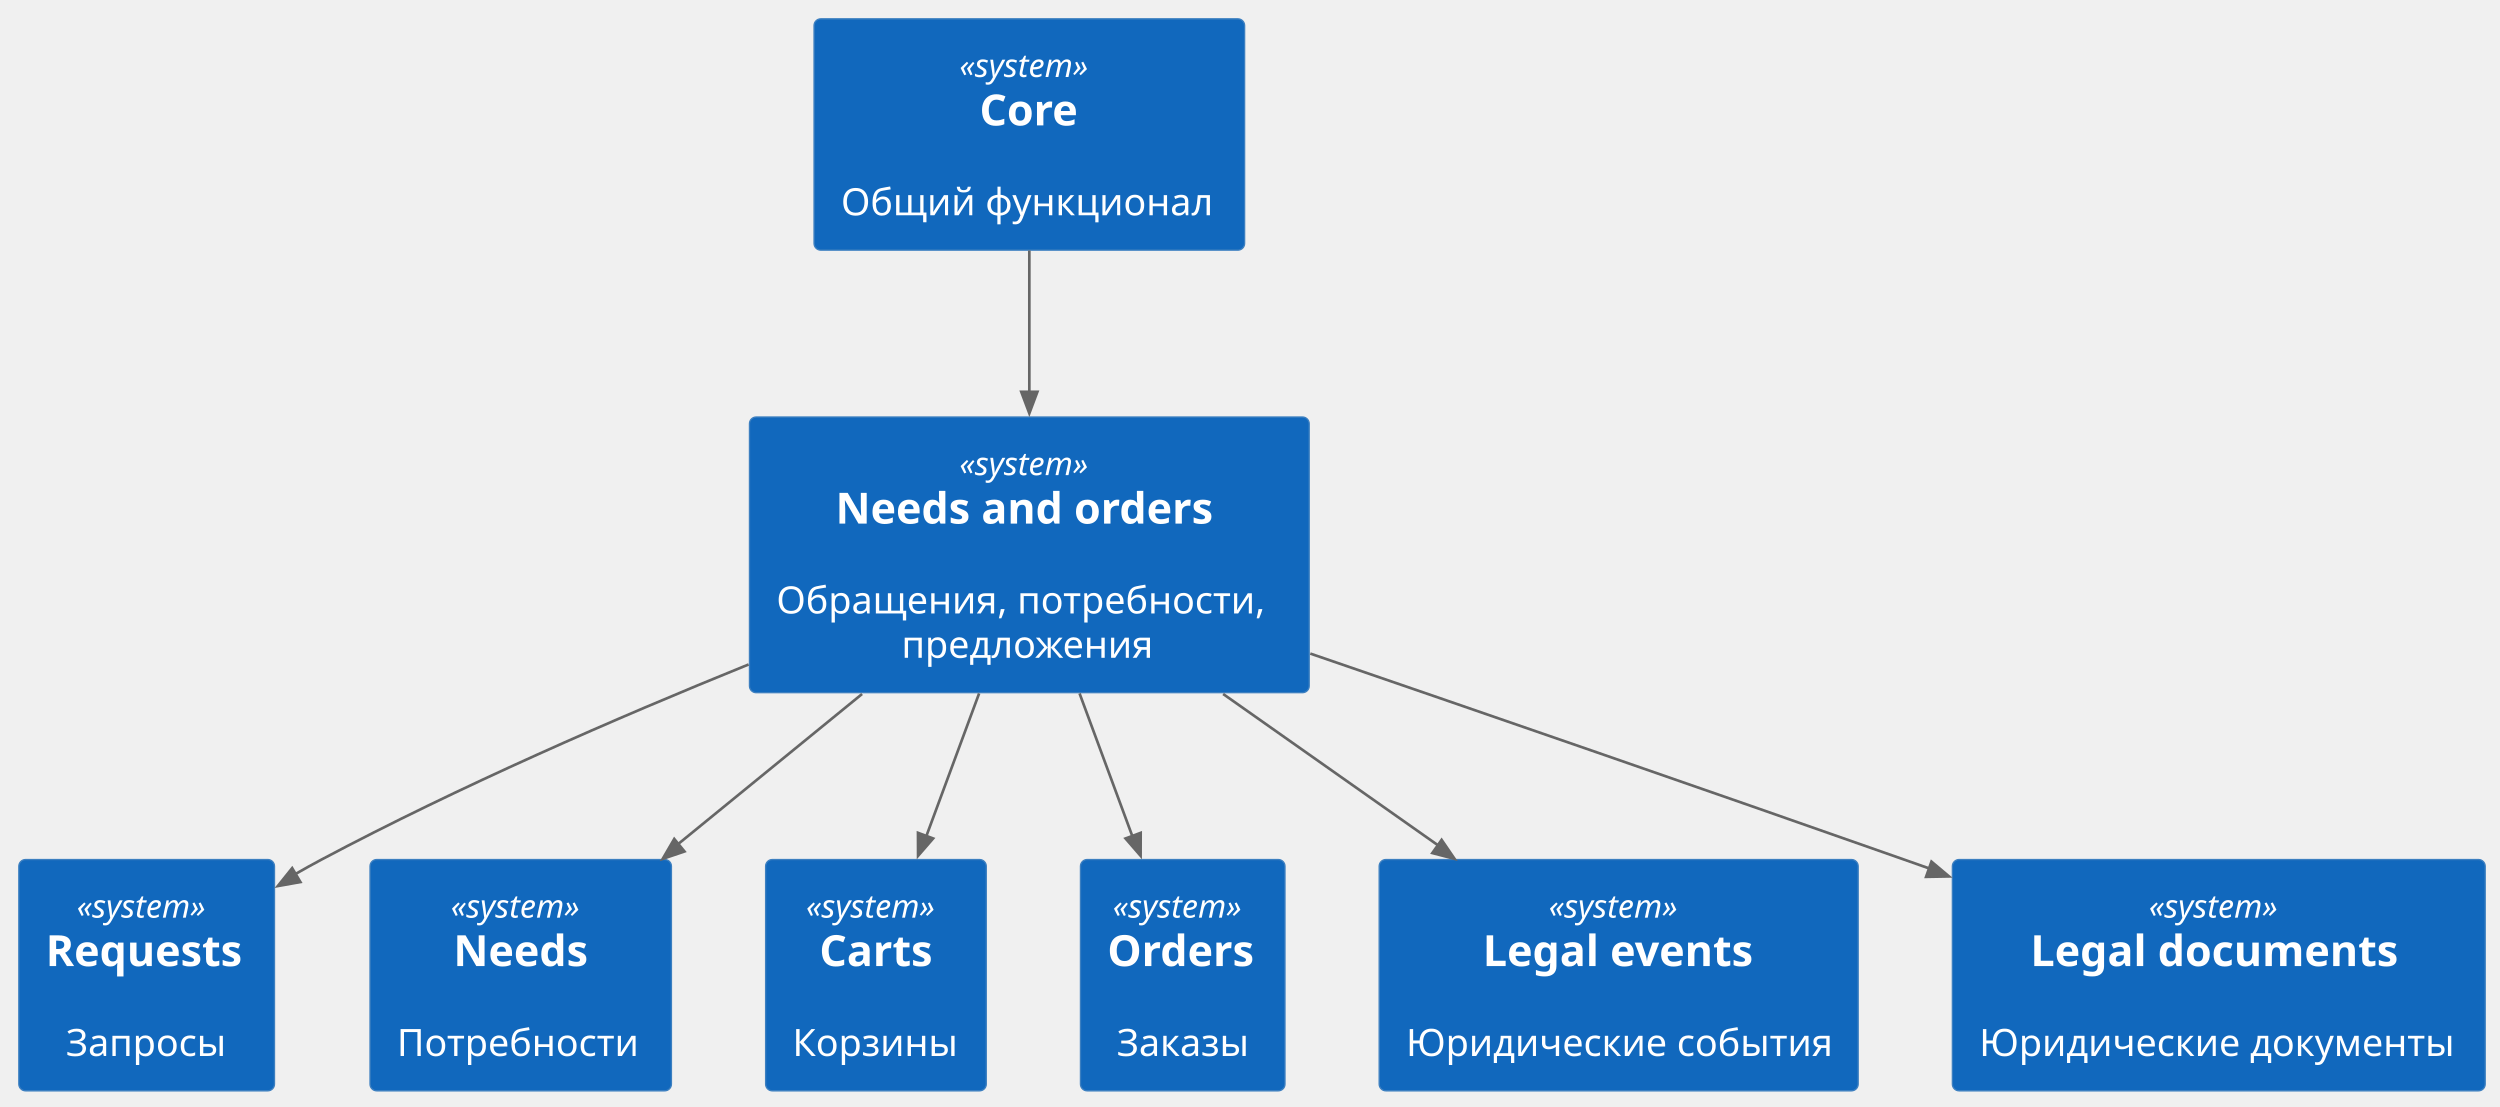
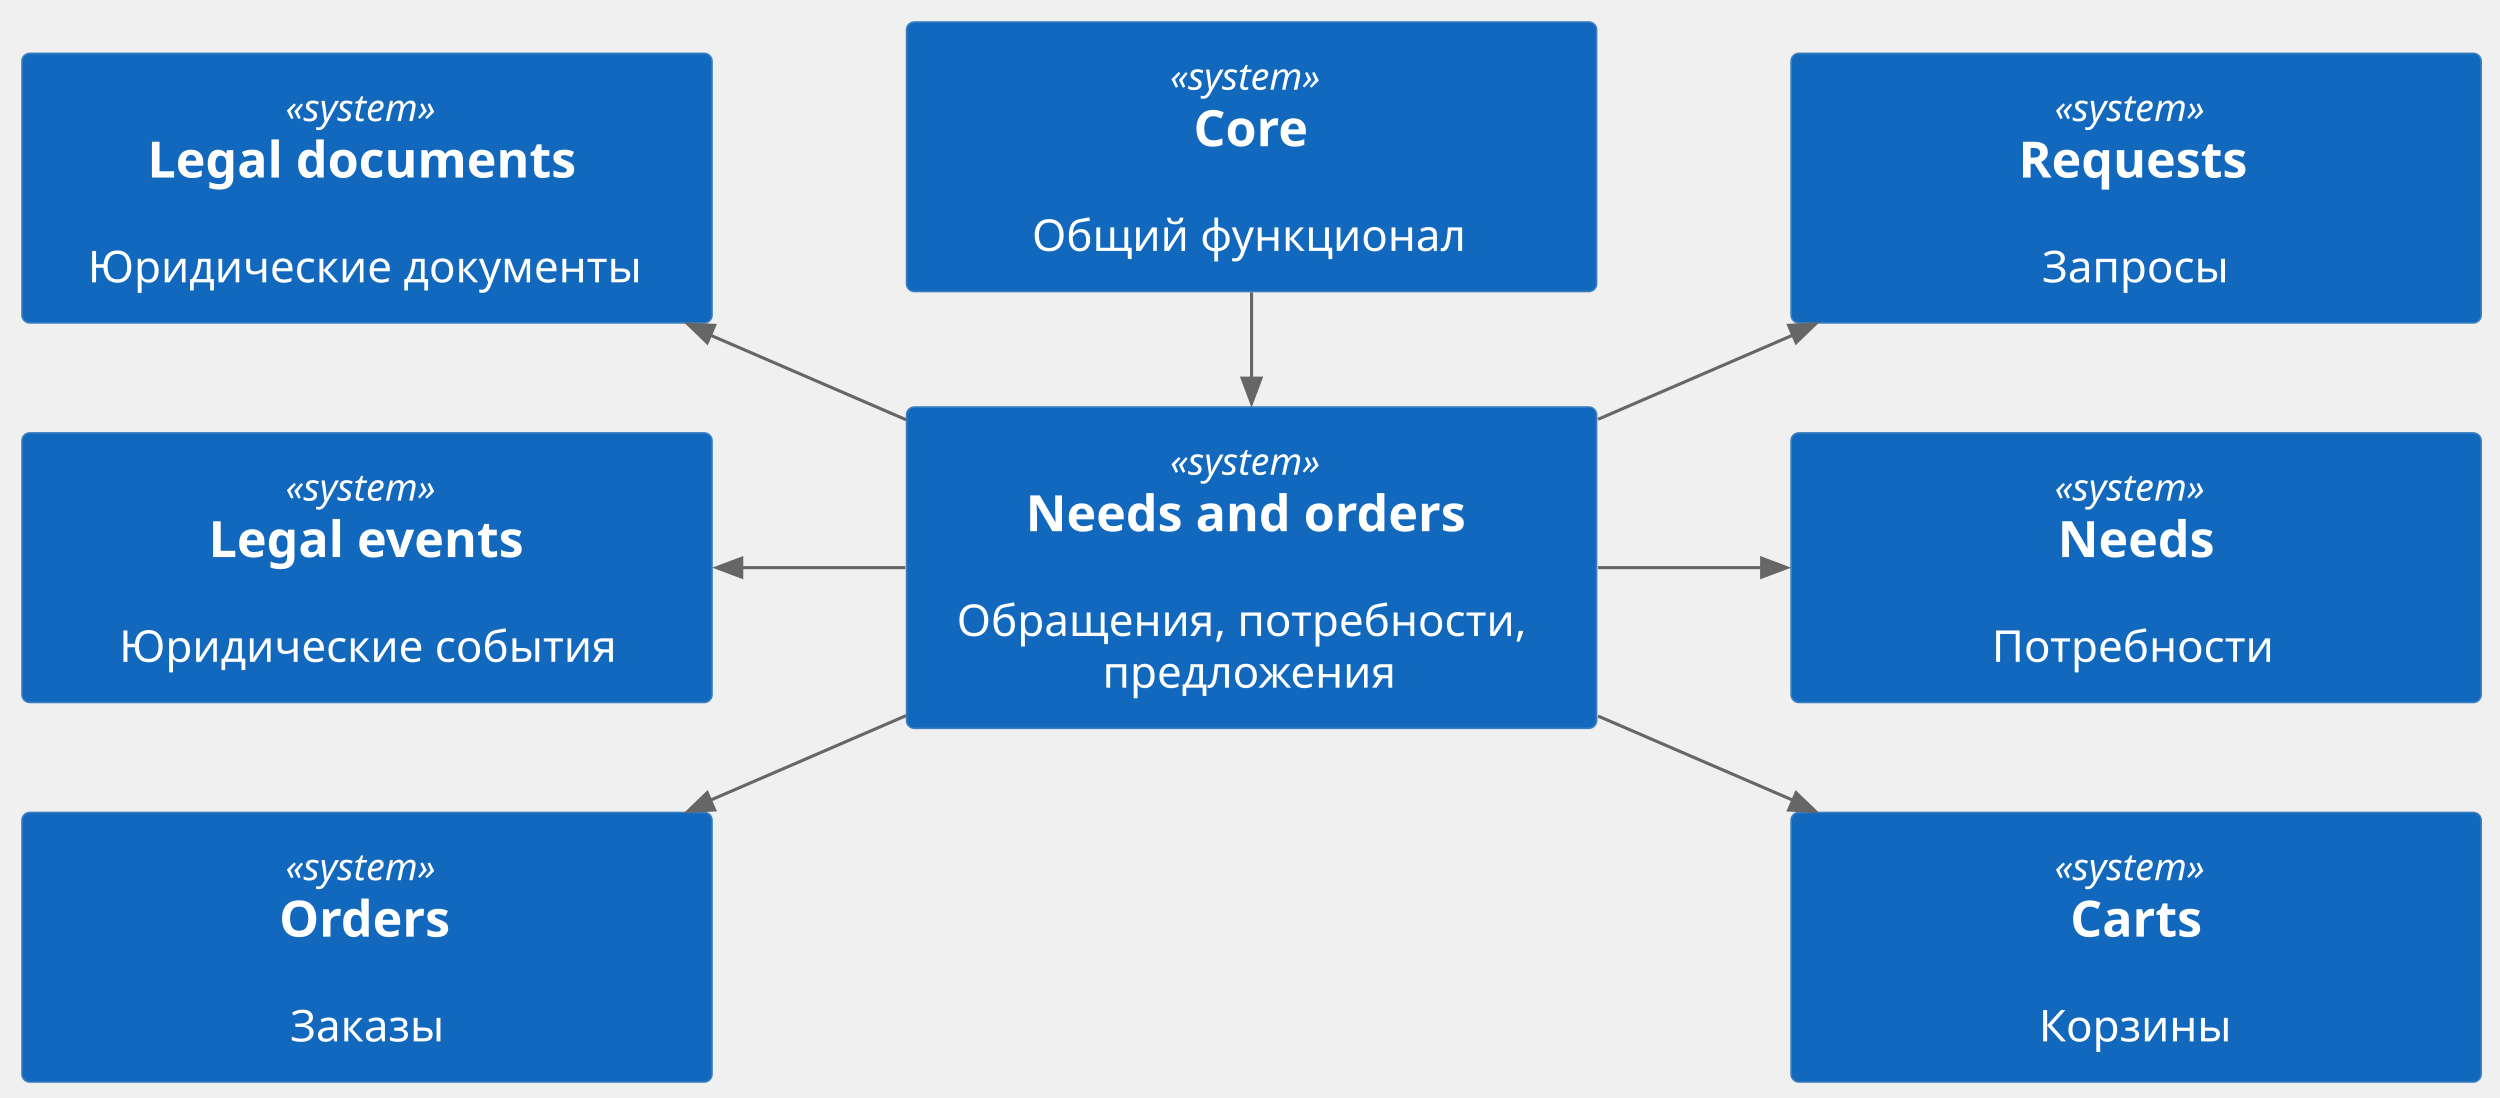
- <svg xmlns="http://www.w3.org/2000/svg" xmlns:xlink="http://www.w3.org/1999/xlink" contentStyleType="text/css" height="411px" preserveAspectRatio="none" style="width:929px;height:411px;background:#00000000;" version="1.1" viewBox="0 0 929 411" width="929px" zoomAndPan="magnify">
+ <svg xmlns="http://www.w3.org/2000/svg" xmlns:xlink="http://www.w3.org/1999/xlink" contentStyleType="text/css" height="350px" preserveAspectRatio="none" style="width:797px;height:350px;background:#00000000;" version="1.1" viewBox="0 0 797 350" width="797px" zoomAndPan="magnify">
  <defs />
  <g>
    <g id="elem_core">
      <a xlink:actuate="onRequest" xlink:href="/05_c4/01_core/" href="/05_c4/01_core/" xlink:show="new" target="_top" xlink:title="/05_c4/01_core/" title="/05_c4/01_core/" xlink:type="simple">
-         <rect fill="#1168BD" height="85.953" rx="2.5" ry="2.5" style="stroke:#3C7FC0;stroke-width:0.5;" width="160" x="302.5" y="7" />
-         <text fill="#FFFFFF" font-family="sans-serif" font-size="12" font-style="italic" lengthAdjust="spacing" textLength="52" x="356.5" y="28.602">«system»</text>
-         <text fill="#FFFFFF" font-family="sans-serif" font-size="16" font-weight="bold" lengthAdjust="spacing" textLength="37" x="364" y="46.602">Core</text>
-         <text fill="#FFFFFF" font-family="sans-serif" font-size="14" lengthAdjust="spacing" textLength="4" x="380.5" y="63.512"> </text>
-         <text fill="#FFFFFF" font-family="sans-serif" font-size="14" lengthAdjust="spacing" textLength="140" x="312.5" y="80">Общий функционал</text>
+         <rect fill="#1168BD" height="85.953" rx="2.5" ry="2.5" style="stroke:#3C7FC0;stroke-width:0.5;" width="220" x="289" y="7" />
+         <text fill="#FFFFFF" font-family="sans-serif" font-size="12" font-style="italic" lengthAdjust="spacing" textLength="52" x="373" y="28.602">«system»</text>
+         <text fill="#FFFFFF" font-family="sans-serif" font-size="16" font-weight="bold" lengthAdjust="spacing" textLength="37" x="380.5" y="46.602">Core</text>
+         <text fill="#FFFFFF" font-family="sans-serif" font-size="14" lengthAdjust="spacing" textLength="4" x="397" y="63.512"> </text>
+         <text fill="#FFFFFF" font-family="sans-serif" font-size="14" lengthAdjust="spacing" textLength="140" x="329" y="80">Общий функционал</text>
      </a>
    </g>
    <g id="elem_needs_and_orders">
-       <rect fill="#1168BD" height="102.441" rx="2.5" ry="2.5" style="stroke:#3C7FC0;stroke-width:0.5;" width="208" x="278.5" y="154.96" />
-       <text fill="#FFFFFF" font-family="sans-serif" font-size="12" font-style="italic" lengthAdjust="spacing" textLength="52" x="356.5" y="176.562">«system»</text>
-       <text fill="#FFFFFF" font-family="sans-serif" font-size="16" font-weight="bold" lengthAdjust="spacing" textLength="144" x="310.5" y="194.562">Needs and orders</text>
-       <text fill="#FFFFFF" font-family="sans-serif" font-size="14" lengthAdjust="spacing" textLength="4" x="380.5" y="211.472"> </text>
-       <text fill="#FFFFFF" font-family="sans-serif" font-size="14" lengthAdjust="spacing" textLength="184" x="288.5" y="227.96">Обращения, потребности,</text>
-       <text fill="#FFFFFF" font-family="sans-serif" font-size="14" lengthAdjust="spacing" textLength="95" x="335" y="244.448">предложения</text>
+       <rect fill="#1168BD" height="102.441" rx="2.5" ry="2.5" style="stroke:#3C7FC0;stroke-width:0.5;" width="220" x="289" y="129.75" />
+       <text fill="#FFFFFF" font-family="sans-serif" font-size="12" font-style="italic" lengthAdjust="spacing" textLength="52" x="373" y="151.352">«system»</text>
+       <text fill="#FFFFFF" font-family="sans-serif" font-size="16" font-weight="bold" lengthAdjust="spacing" textLength="144" x="327" y="169.352">Needs and orders</text>
+       <text fill="#FFFFFF" font-family="sans-serif" font-size="14" lengthAdjust="spacing" textLength="4" x="397" y="186.262"> </text>
+       <text fill="#FFFFFF" font-family="sans-serif" font-size="14" lengthAdjust="spacing" textLength="184" x="305" y="202.75">Обращения, потребности,</text>
+       <text fill="#FFFFFF" font-family="sans-serif" font-size="14" lengthAdjust="spacing" textLength="95" x="351.5" y="219.238">предложения</text>
    </g>
    <g id="elem_requests">
      <a xlink:actuate="onRequest" xlink:href="/05_c4/01_core/03_needs_and_orders/01_requests/" href="/05_c4/01_core/03_needs_and_orders/01_requests/" xlink:show="new" target="_top" xlink:title="/05_c4/01_core/03_needs_and_orders/01_requests/" title="/05_c4/01_core/03_needs_and_orders/01_requests/" xlink:type="simple">
-         <rect fill="#1168BD" height="85.953" rx="2.5" ry="2.5" style="stroke:#3C7FC0;stroke-width:0.5;" width="95" x="7" y="319.4" />
-         <text fill="#FFFFFF" font-family="sans-serif" font-size="12" font-style="italic" lengthAdjust="spacing" textLength="52" x="28.5" y="341.002">«system»</text>
-         <text fill="#FFFFFF" font-family="sans-serif" font-size="16" font-weight="bold" lengthAdjust="spacing" textLength="75" x="17" y="359.002">Requests</text>
-         <text fill="#FFFFFF" font-family="sans-serif" font-size="14" lengthAdjust="spacing" textLength="4" x="52.5" y="375.912"> </text>
-         <text fill="#FFFFFF" font-family="sans-serif" font-size="14" lengthAdjust="spacing" textLength="60" x="24.5" y="392.4">Запросы</text>
+         <rect fill="#1168BD" height="85.953" rx="2.5" ry="2.5" style="stroke:#3C7FC0;stroke-width:0.5;" width="220" x="571" y="17" />
+         <text fill="#FFFFFF" font-family="sans-serif" font-size="12" font-style="italic" lengthAdjust="spacing" textLength="52" x="655" y="38.602">«system»</text>
+         <text fill="#FFFFFF" font-family="sans-serif" font-size="16" font-weight="bold" lengthAdjust="spacing" textLength="75" x="643.5" y="56.602">Requests</text>
+         <text fill="#FFFFFF" font-family="sans-serif" font-size="14" lengthAdjust="spacing" textLength="4" x="679" y="73.512"> </text>
+         <text fill="#FFFFFF" font-family="sans-serif" font-size="14" lengthAdjust="spacing" textLength="60" x="651" y="90">Запросы</text>
      </a>
    </g>
    <g id="elem_needs">
      <a xlink:actuate="onRequest" xlink:href="/05_c4/01_core/03_needs_and_orders/02_needs/" href="/05_c4/01_core/03_needs_and_orders/02_needs/" xlink:show="new" target="_top" xlink:title="/05_c4/01_core/03_needs_and_orders/02_needs/" title="/05_c4/01_core/03_needs_and_orders/02_needs/" xlink:type="simple">
-         <rect fill="#1168BD" height="85.953" rx="2.5" ry="2.5" style="stroke:#3C7FC0;stroke-width:0.5;" width="112" x="137.5" y="319.4" />
-         <text fill="#FFFFFF" font-family="sans-serif" font-size="12" font-style="italic" lengthAdjust="spacing" textLength="52" x="167.5" y="341.002">«system»</text>
-         <text fill="#FFFFFF" font-family="sans-serif" font-size="16" font-weight="bold" lengthAdjust="spacing" textLength="50" x="168.5" y="359.002">Needs</text>
-         <text fill="#FFFFFF" font-family="sans-serif" font-size="14" lengthAdjust="spacing" textLength="4" x="191.5" y="375.912"> </text>
-         <text fill="#FFFFFF" font-family="sans-serif" font-size="14" lengthAdjust="spacing" textLength="92" x="147.5" y="392.4">Потребности</text>
+         <rect fill="#1168BD" height="85.953" rx="2.5" ry="2.5" style="stroke:#3C7FC0;stroke-width:0.5;" width="220" x="571" y="138" />
+         <text fill="#FFFFFF" font-family="sans-serif" font-size="12" font-style="italic" lengthAdjust="spacing" textLength="52" x="655" y="159.602">«system»</text>
+         <text fill="#FFFFFF" font-family="sans-serif" font-size="16" font-weight="bold" lengthAdjust="spacing" textLength="50" x="656" y="177.602">Needs</text>
+         <text fill="#FFFFFF" font-family="sans-serif" font-size="14" lengthAdjust="spacing" textLength="4" x="679" y="194.512"> </text>
+         <text fill="#FFFFFF" font-family="sans-serif" font-size="14" lengthAdjust="spacing" textLength="92" x="635" y="211">Потребности</text>
      </a>
    </g>
    <g id="elem_carts">
      <a xlink:actuate="onRequest" xlink:href="/05_c4/01_core/03_needs_and_orders/03_carts/" href="/05_c4/01_core/03_needs_and_orders/03_carts/" xlink:show="new" target="_top" xlink:title="/05_c4/01_core/03_needs_and_orders/03_carts/" title="/05_c4/01_core/03_needs_and_orders/03_carts/" xlink:type="simple">
-         <rect fill="#1168BD" height="85.953" rx="2.5" ry="2.5" style="stroke:#3C7FC0;stroke-width:0.5;" width="82" x="284.5" y="319.4" />
-         <text fill="#FFFFFF" font-family="sans-serif" font-size="12" font-style="italic" lengthAdjust="spacing" textLength="52" x="299.5" y="341.002">«system»</text>
-         <text fill="#FFFFFF" font-family="sans-serif" font-size="16" font-weight="bold" lengthAdjust="spacing" textLength="42" x="304.5" y="359.002">Carts</text>
-         <text fill="#FFFFFF" font-family="sans-serif" font-size="14" lengthAdjust="spacing" textLength="4" x="323.5" y="375.912"> </text>
-         <text fill="#FFFFFF" font-family="sans-serif" font-size="14" lengthAdjust="spacing" textLength="62" x="294.5" y="392.4">Корзины</text>
+         <rect fill="#1168BD" height="85.953" rx="2.5" ry="2.5" style="stroke:#3C7FC0;stroke-width:0.5;" width="220" x="571" y="259" />
+         <text fill="#FFFFFF" font-family="sans-serif" font-size="12" font-style="italic" lengthAdjust="spacing" textLength="52" x="655" y="280.602">«system»</text>
+         <text fill="#FFFFFF" font-family="sans-serif" font-size="16" font-weight="bold" lengthAdjust="spacing" textLength="42" x="660" y="298.602">Carts</text>
+         <text fill="#FFFFFF" font-family="sans-serif" font-size="14" lengthAdjust="spacing" textLength="4" x="679" y="315.512"> </text>
+         <text fill="#FFFFFF" font-family="sans-serif" font-size="14" lengthAdjust="spacing" textLength="62" x="650" y="332">Корзины</text>
      </a>
    </g>
    <g id="elem_orders">
      <a xlink:actuate="onRequest" xlink:href="/05_c4/01_core/03_needs_and_orders/04_orders/" href="/05_c4/01_core/03_needs_and_orders/04_orders/" xlink:show="new" target="_top" xlink:title="/05_c4/01_core/03_needs_and_orders/04_orders/" title="/05_c4/01_core/03_needs_and_orders/04_orders/" xlink:type="simple">
-         <rect fill="#1168BD" height="85.953" rx="2.5" ry="2.5" style="stroke:#3C7FC0;stroke-width:0.5;" width="76" x="401.5" y="319.4" />
-         <text fill="#FFFFFF" font-family="sans-serif" font-size="12" font-style="italic" lengthAdjust="spacing" textLength="52" x="413.5" y="341.002">«system»</text>
-         <text fill="#FFFFFF" font-family="sans-serif" font-size="16" font-weight="bold" lengthAdjust="spacing" textLength="56" x="411.5" y="359.002">Orders</text>
-         <text fill="#FFFFFF" font-family="sans-serif" font-size="14" lengthAdjust="spacing" textLength="4" x="437.5" y="375.912"> </text>
-         <text fill="#FFFFFF" font-family="sans-serif" font-size="14" lengthAdjust="spacing" textLength="49" x="415" y="392.4">Заказы</text>
+         <rect fill="#1168BD" height="85.953" rx="2.5" ry="2.5" style="stroke:#3C7FC0;stroke-width:0.5;" width="220" x="7" y="259" />
+         <text fill="#FFFFFF" font-family="sans-serif" font-size="12" font-style="italic" lengthAdjust="spacing" textLength="52" x="91" y="280.602">«system»</text>
+         <text fill="#FFFFFF" font-family="sans-serif" font-size="16" font-weight="bold" lengthAdjust="spacing" textLength="56" x="89" y="298.602">Orders</text>
+         <text fill="#FFFFFF" font-family="sans-serif" font-size="14" lengthAdjust="spacing" textLength="4" x="115" y="315.512"> </text>
+         <text fill="#FFFFFF" font-family="sans-serif" font-size="14" lengthAdjust="spacing" textLength="49" x="92.5" y="332">Заказы</text>
      </a>
    </g>
    <g id="elem_legal_events">
      <a xlink:actuate="onRequest" xlink:href="/05_c4/01_core/03_needs_and_orders/05_legal_events/" href="/05_c4/01_core/03_needs_and_orders/05_legal_events/" xlink:show="new" target="_top" xlink:title="/05_c4/01_core/03_needs_and_orders/05_legal_events/" title="/05_c4/01_core/03_needs_and_orders/05_legal_events/" xlink:type="simple">
-         <rect fill="#1168BD" height="85.953" rx="2.5" ry="2.5" style="stroke:#3C7FC0;stroke-width:0.5;" width="178" x="512.5" y="319.4" />
-         <text fill="#FFFFFF" font-family="sans-serif" font-size="12" font-style="italic" lengthAdjust="spacing" textLength="52" x="575.5" y="341.002">«system»</text>
-         <text fill="#FFFFFF" font-family="sans-serif" font-size="16" font-weight="bold" lengthAdjust="spacing" textLength="101" x="551" y="359.002">Legal events</text>
-         <text fill="#FFFFFF" font-family="sans-serif" font-size="14" lengthAdjust="spacing" textLength="4" x="599.5" y="375.912"> </text>
-         <text fill="#FFFFFF" font-family="sans-serif" font-size="14" lengthAdjust="spacing" textLength="158" x="522.5" y="392.4">Юридические события</text>
+         <rect fill="#1168BD" height="85.953" rx="2.5" ry="2.5" style="stroke:#3C7FC0;stroke-width:0.5;" width="220" x="7" y="138" />
+         <text fill="#FFFFFF" font-family="sans-serif" font-size="12" font-style="italic" lengthAdjust="spacing" textLength="52" x="91" y="159.602">«system»</text>
+         <text fill="#FFFFFF" font-family="sans-serif" font-size="16" font-weight="bold" lengthAdjust="spacing" textLength="101" x="66.5" y="177.602">Legal events</text>
+         <text fill="#FFFFFF" font-family="sans-serif" font-size="14" lengthAdjust="spacing" textLength="4" x="115" y="194.512"> </text>
+         <text fill="#FFFFFF" font-family="sans-serif" font-size="14" lengthAdjust="spacing" textLength="158" x="38" y="211">Юридические события</text>
      </a>
    </g>
    <g id="elem_legal_documents">
      <a xlink:actuate="onRequest" xlink:href="/05_c4/01_core/03_needs_and_orders/06_legal_documents/" href="/05_c4/01_core/03_needs_and_orders/06_legal_documents/" xlink:show="new" target="_top" xlink:title="/05_c4/01_core/03_needs_and_orders/06_legal_documents/" title="/05_c4/01_core/03_needs_and_orders/06_legal_documents/" xlink:type="simple">
-         <rect fill="#1168BD" height="85.953" rx="2.5" ry="2.5" style="stroke:#3C7FC0;stroke-width:0.5;" width="198" x="725.5" y="319.4" />
-         <text fill="#FFFFFF" font-family="sans-serif" font-size="12" font-style="italic" lengthAdjust="spacing" textLength="52" x="798.5" y="341.002">«system»</text>
-         <text fill="#FFFFFF" font-family="sans-serif" font-size="16" font-weight="bold" lengthAdjust="spacing" textLength="140" x="754.5" y="359.002">Legal documents</text>
-         <text fill="#FFFFFF" font-family="sans-serif" font-size="14" lengthAdjust="spacing" textLength="4" x="822.5" y="375.912"> </text>
-         <text fill="#FFFFFF" font-family="sans-serif" font-size="14" lengthAdjust="spacing" textLength="178" x="735.5" y="392.4">Юридические документы</text>
+         <rect fill="#1168BD" height="85.953" rx="2.5" ry="2.5" style="stroke:#3C7FC0;stroke-width:0.5;" width="220" x="7" y="17" />
+         <text fill="#FFFFFF" font-family="sans-serif" font-size="12" font-style="italic" lengthAdjust="spacing" textLength="52" x="91" y="38.602">«system»</text>
+         <text fill="#FFFFFF" font-family="sans-serif" font-size="16" font-weight="bold" lengthAdjust="spacing" textLength="140" x="47" y="56.602">Legal documents</text>
+         <text fill="#FFFFFF" font-family="sans-serif" font-size="14" lengthAdjust="spacing" textLength="4" x="115" y="73.512"> </text>
+         <text fill="#FFFFFF" font-family="sans-serif" font-size="14" lengthAdjust="spacing" textLength="178" x="28" y="90">Юридические документы</text>
      </a>
    </g>
    <g id="link_core_needs_and_orders">
-       <path d="M382.5,93.11 C382.5,109.44 382.5,128.41 382.5,146.06 " fill="none" id="core-to-needs_and_orders" style="stroke:#666666;stroke-width:1.0;" />
-       <polygon fill="#666666" points="382.5,153.59,385.5,145.59,379.5,145.59,382.5,153.59" style="stroke:#666666;stroke-width:1.0;" />
+       <path d="M399,93.18 C399,102 399,111.44 399,120.73 " fill="none" id="core-to-needs_and_orders" style="stroke:#666666;stroke-width:1.0;" />
+       <polygon fill="#666666" points="399,128.57,402,120.57,396,120.57,399,128.57" style="stroke:#666666;stroke-width:1.0;" />
    </g>
    <g id="link_needs_and_orders_requests">
-       <path d="M278.19,246.91 C229.12,266.8 170.35,292.38 119.5,319.4 C116.3,321.1 113.05,322.91 109.79,324.78 " fill="none" id="needs_and_orders-to-requests" style="stroke:#666666;stroke-width:1.0;" />
-       <polygon fill="#666666" points="103.22,329.26,111.631,327.758,108.569,322.598,103.22,329.26" style="stroke:#666666;stroke-width:1.0;" />
+       <path d="M509.46,133.67 C529.9,124.84 551.27,115.61 571.68,106.78 " fill="none" id="needs_and_orders-to-requests" style="stroke:#666666;stroke-width:1.0;" />
+       <polygon fill="#666666" points="578.75,103.3,570.216,103.718,572.595,109.226,578.75,103.3" style="stroke:#666666;stroke-width:1.0;" />
    </g>
    <g id="link_needs_and_orders_needs">
-       <path d="M320.35,257.88 C298.41,275.78 273.82,295.84 252.18,313.5 " fill="none" id="needs_and_orders-to-needs" style="stroke:#666666;stroke-width:1.0;" />
-       <polygon fill="#666666" points="246.26,319.14,254.352,316.399,250.555,311.754,246.26,319.14" style="stroke:#666666;stroke-width:1.0;" />
+       <path d="M509.46,180.97 C526.57,180.97 544.32,180.97 561.62,180.97 " fill="none" id="needs_and_orders-to-needs" style="stroke:#666666;stroke-width:1.0;" />
+       <polygon fill="#666666" points="569.62,180.97,561.62,177.97,561.62,183.97,569.62,180.97" style="stroke:#666666;stroke-width:1.0;" />
    </g>
    <g id="link_needs_and_orders_carts">
-       <path d="M363.84,257.67 C357.53,274.72 350.49,293.76 344.18,310.83 " fill="none" id="needs_and_orders-to-carts" style="stroke:#666666;stroke-width:1.0;" />
-       <polygon fill="#666666" points="341.15,318.03,346.748,311.575,341.123,309.486,341.15,318.03" style="stroke:#666666;stroke-width:1.0;" />
+       <path d="M509.46,228.28 C529.9,237.11 551.27,246.34 571.68,255.16 " fill="none" id="needs_and_orders-to-carts" style="stroke:#666666;stroke-width:1.0;" />
+       <polygon fill="#666666" points="578.75,258.65,572.595,252.724,570.216,258.232,578.75,258.65" style="stroke:#666666;stroke-width:1.0;" />
    </g>
-     <g id="link_needs_and_orders_orders">
-       <path d="M401.16,257.67 C407.47,274.72 414.51,293.76 420.82,310.83 " fill="none" id="needs_and_orders-to-orders" style="stroke:#666666;stroke-width:1.0;" />
-       <polygon fill="#666666" points="423.85,318.03,423.877,309.486,418.252,311.575,423.85,318.03" style="stroke:#666666;stroke-width:1.0;" />
+     <g id="link_orders_needs_and_orders">
+       <path d="M226.41,255.13 C246.92,246.26 268.39,236.98 288.92,228.11 " fill="none" id="orders-backto-needs_and_orders" style="stroke:#666666;stroke-width:1.0;" />
+       <polygon fill="#666666" points="219.3,258.63,227.834,258.212,225.455,252.704,219.3,258.63" style="stroke:#666666;stroke-width:1.0;" />
    </g>
-     <g id="link_needs_and_orders_legal_events">
-       <path d="M454.51,257.88 C480.27,276.01 509.17,296.36 534.48,314.19 " fill="none" id="needs_and_orders-to-legal_events" style="stroke:#666666;stroke-width:1.0;" />
-       <polygon fill="#666666" points="540.52,319.14,535.701,312.085,532.25,316.993,540.52,319.14" style="stroke:#666666;stroke-width:1.0;" />
+     <g id="link_legal_events_needs_and_orders">
+       <path d="M235.98,180.97 C253.43,180.97 271.35,180.97 288.62,180.97 " fill="none" id="legal_events-backto-needs_and_orders" style="stroke:#666666;stroke-width:1.0;" />
+       <polygon fill="#666666" points="228.46,180.97,236.46,183.97,236.46,177.97,228.46,180.97" style="stroke:#666666;stroke-width:1.0;" />
    </g>
-     <g id="link_needs_and_orders_legal_documents">
-       <path d="M486.9,242.87 C550.68,264.76 633.88,293.48 707.5,319.4 C710.58,320.48 713.71,321.59 716.86,322.7 " fill="none" id="needs_and_orders-to-legal_documents" style="stroke:#666666;stroke-width:1.0;" />
-       <polygon fill="#666666" points="724.27,325.68,717.731,320.181,715.727,325.837,724.27,325.68" style="stroke:#666666;stroke-width:1.0;" />
+     <g id="link_legal_documents_needs_and_orders">
+       <path d="M226.41,106.82 C246.92,115.69 268.39,124.96 288.92,133.84 " fill="none" id="legal_documents-backto-needs_and_orders" style="stroke:#666666;stroke-width:1.0;" />
+       <polygon fill="#666666" points="219.3,103.32,225.455,109.246,227.834,103.738,219.3,103.32" style="stroke:#666666;stroke-width:1.0;" />
    </g>
  </g>
</svg>
